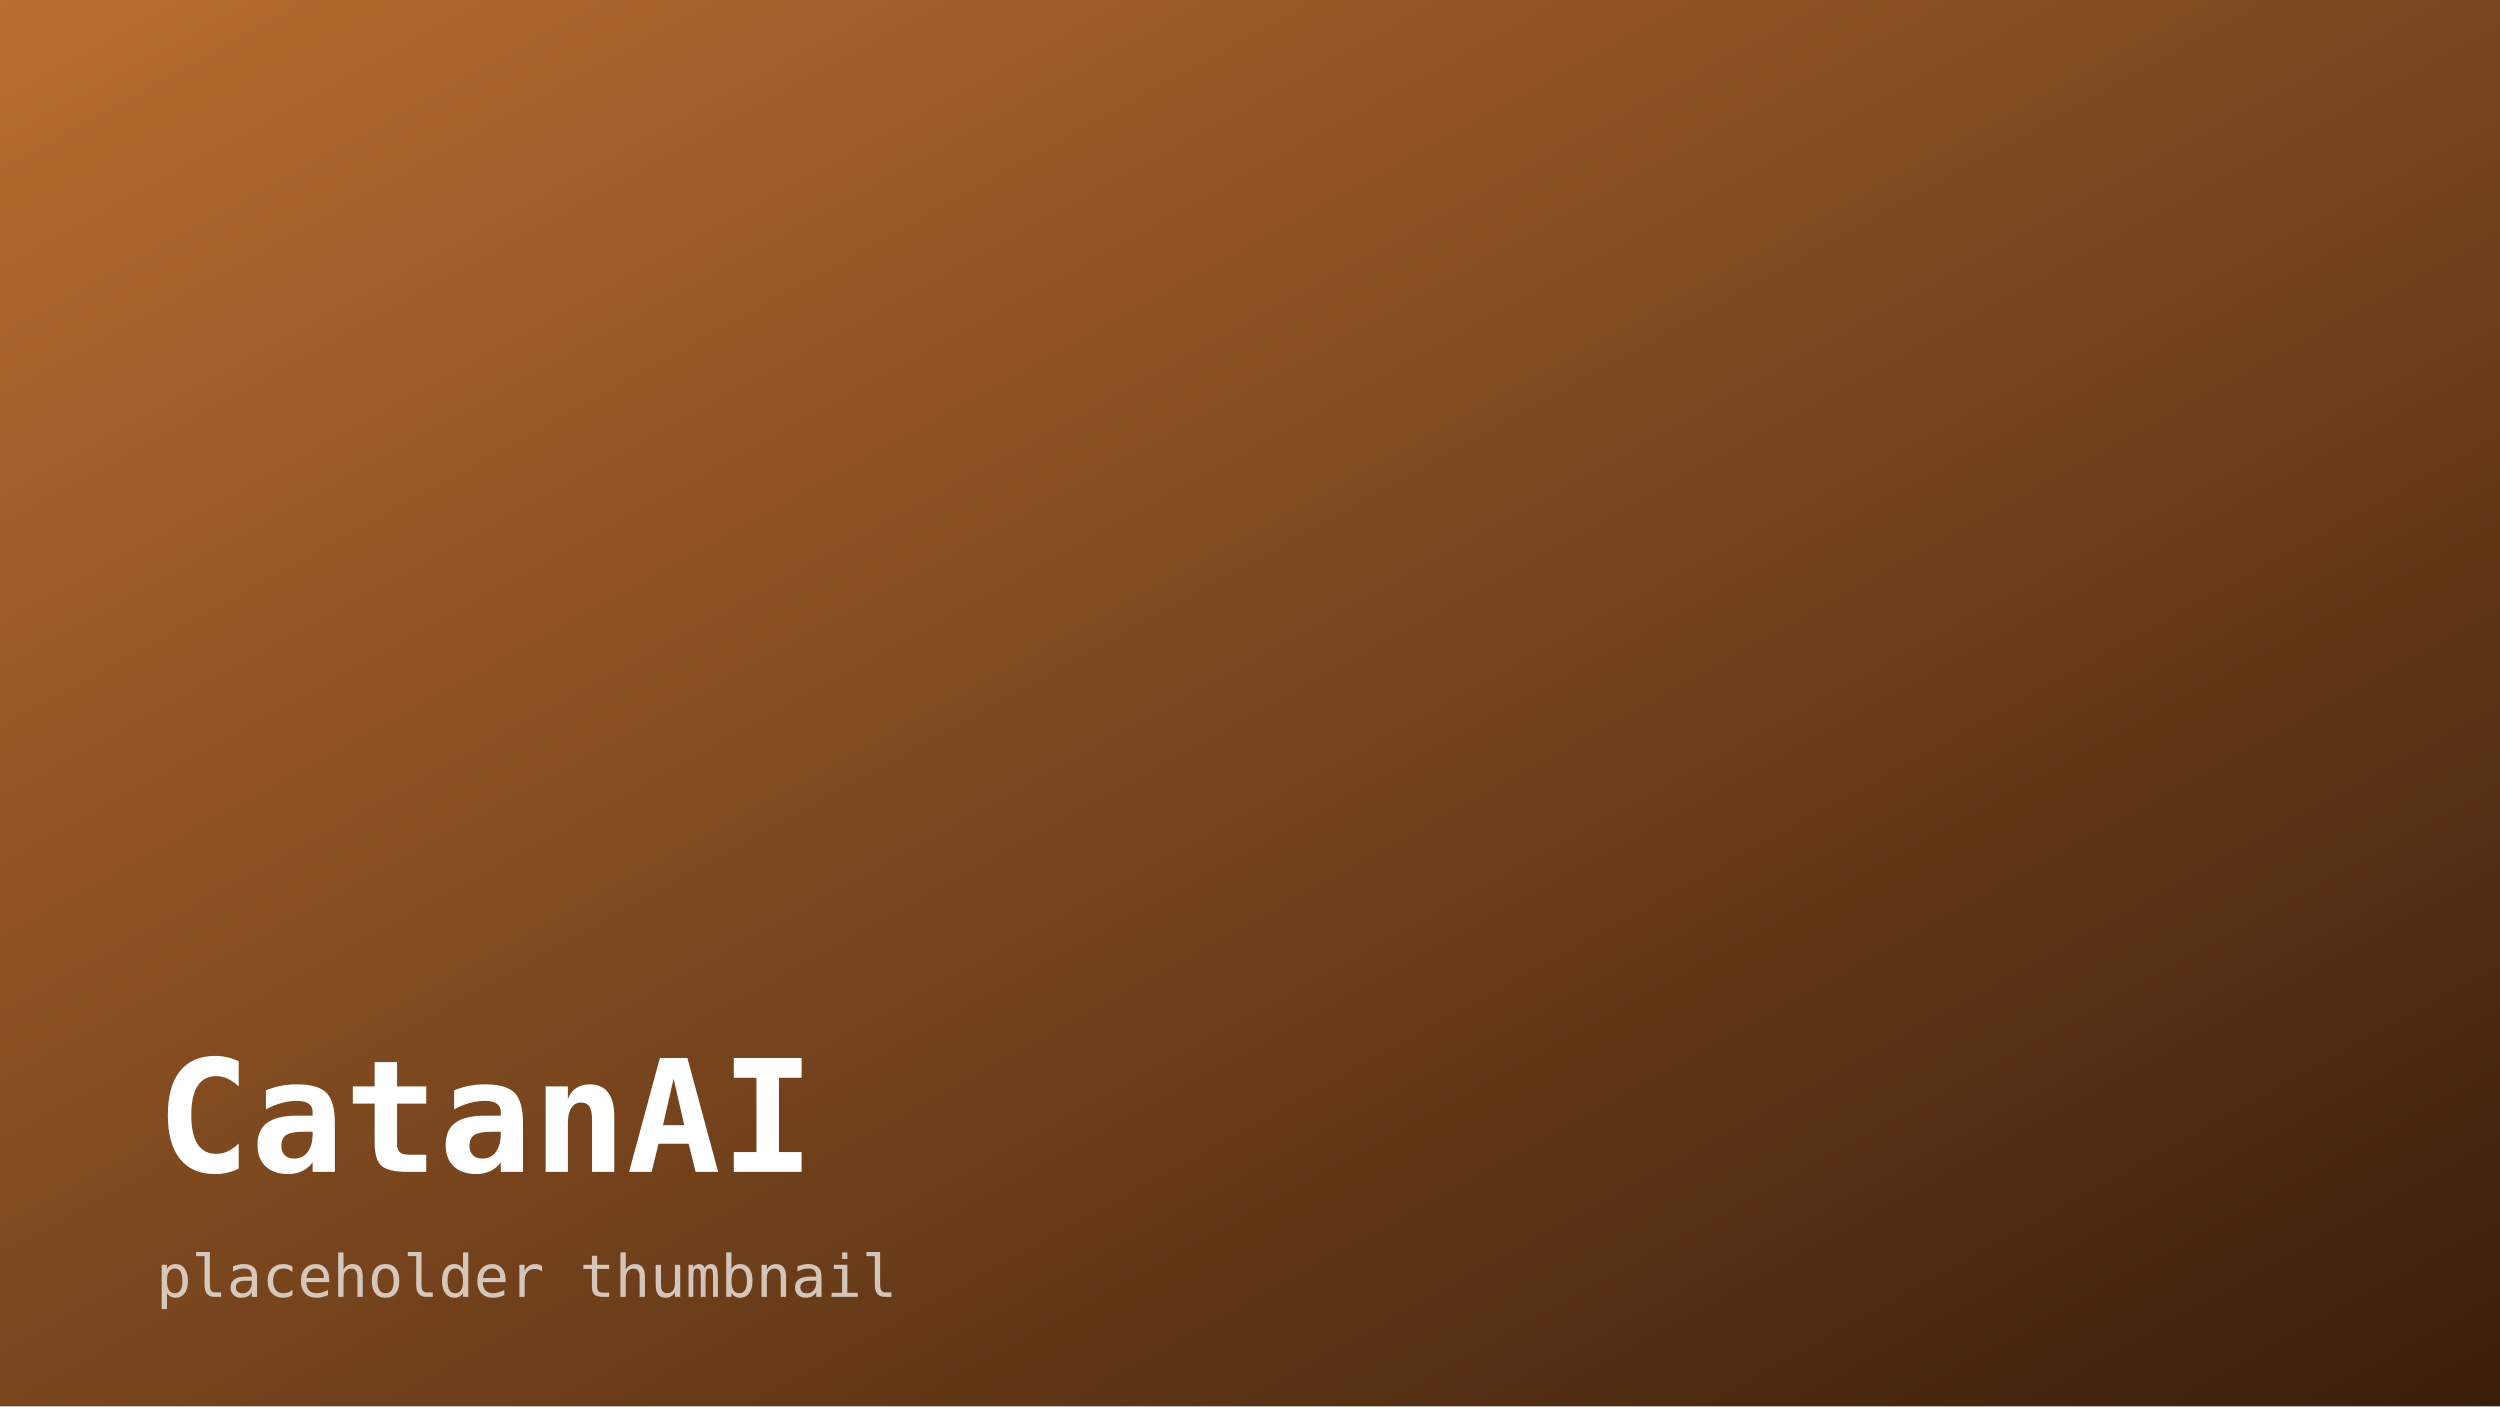
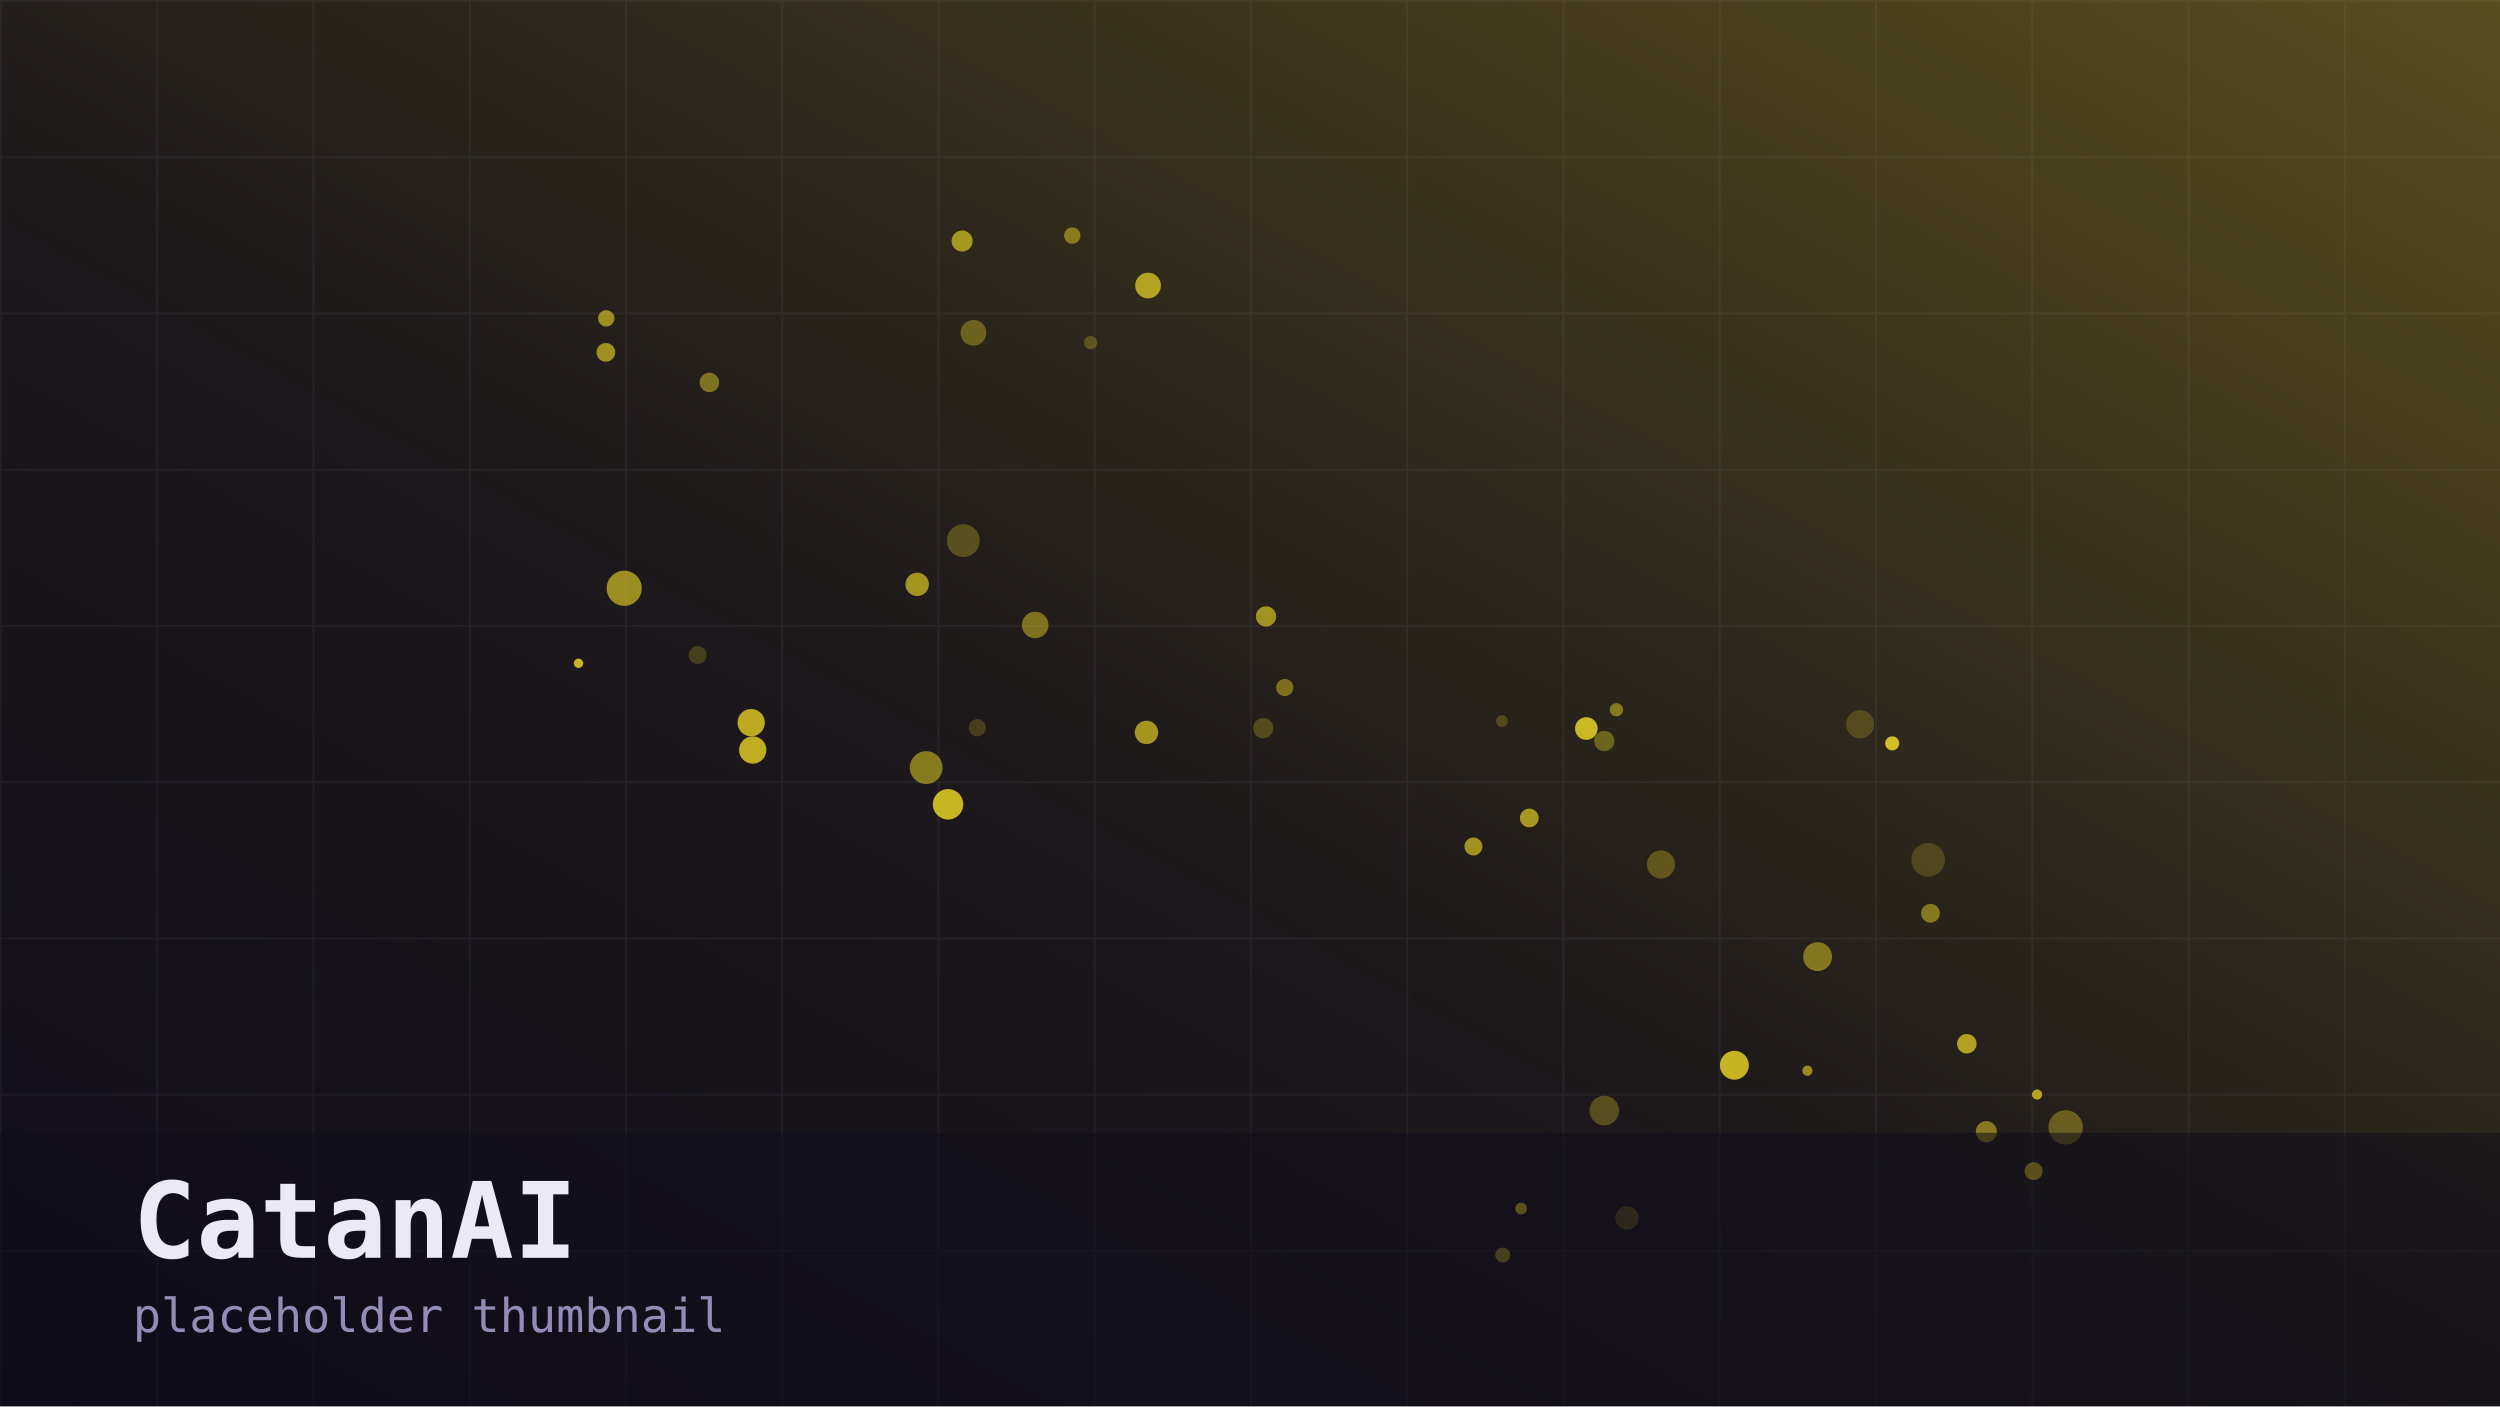
<svg xmlns="http://www.w3.org/2000/svg" viewBox="0 0 640 360" width="640" height="360" role="img" aria-label="CatanAI">
  <defs>
-     <linearGradient id="g" x1="0" y1="0" x2="1" y2="1">
-       <stop offset="0" stop-color="#fb923c" />
-       <stop offset="1" stop-color="#4a2408" />
+     <linearGradient id="w" x1="1" y1="0" x2="0" y2="1">
+       <stop offset="0" stop-color="#FDE725" stop-opacity="0.30" />
+       <stop offset="0.55" stop-color="#FDE725" stop-opacity="0.06" />
+       <stop offset="1" stop-color="#FDE725" stop-opacity="0" />
    </linearGradient>
+     <pattern id="g" width="40" height="40" patternUnits="userSpaceOnUse">
+       <path d="M40 0H0V40" fill="none" stroke="#A796E0" stroke-opacity="0.07" stroke-width="1" />
+     </pattern>
  </defs>
+   <rect width="640" height="360" fill="#0F0C1A" />
  <rect width="640" height="360" fill="url(#g)" />
-   <rect width="640" height="360" fill="#0e0e11" opacity="0.28" />
-   <text x="40" y="300" font-family="'Anonymous Pro', monospace" font-size="40" font-weight="700" fill="#ffffff">CatanAI</text>
-   <text x="40" y="332" font-family="'Anonymous Pro', monospace" font-size="15" fill="#ffffff" opacity="0.7">placeholder thumbnail</text>
+   <rect width="640" height="360" fill="url(#w)" />
+   <circle cx="323.4" cy="186.4" r="2.6" fill="#FDE725" opacity="0.22" />
+   <circle cx="462.7" cy="274.1" r="1.3" fill="#FDE725" opacity="0.54" />
+   <circle cx="246.6" cy="138.4" r="4.2" fill="#FDE725" opacity="0.25" />
+   <circle cx="410.7" cy="284.3" r="3.8" fill="#FDE725" opacity="0.26" />
+   <circle cx="148.1" cy="169.8" r="1.2" fill="#FDE725" opacity="0.76" />
+   <circle cx="413.8" cy="181.7" r="1.7" fill="#FDE725" opacity="0.43" />
+   <circle cx="293.9" cy="73.1" r="3.3" fill="#FDE725" opacity="0.64" />
+   <circle cx="416.5" cy="311.8" r="3" fill="#FDE725" opacity="0.24" />
+   <circle cx="293.5" cy="187.5" r="3" fill="#FDE725" opacity="0.6" />
+   <circle cx="484.4" cy="190.3" r="1.8" fill="#FDE725" opacity="0.79" />
+   <circle cx="234.8" cy="149.6" r="3" fill="#FDE725" opacity="0.59" />
+   <circle cx="494.2" cy="233.8" r="2.4" fill="#FDE725" opacity="0.44" />
+   <circle cx="249.2" cy="85.2" r="3.3" fill="#FDE725" opacity="0.31" />
+   <circle cx="444" cy="272.7" r="3.7" fill="#FDE725" opacity="0.75" />
+   <circle cx="274.5" cy="60.3" r="2.1" fill="#FDE725" opacity="0.43" />
+   <circle cx="377.2" cy="216.7" r="2.3" fill="#FDE725" opacity="0.58" />
+   <circle cx="328.9" cy="176" r="2.2" fill="#FDE725" opacity="0.41" />
+   <circle cx="406.1" cy="186.5" r="2.9" fill="#FDE725" opacity="0.76" />
+   <circle cx="246.3" cy="61.7" r="2.7" fill="#FDE725" opacity="0.58" />
+   <circle cx="465.3" cy="244.9" r="3.7" fill="#FDE725" opacity="0.44" />
+   <circle cx="279.2" cy="87.7" r="1.7" fill="#FDE725" opacity="0.23" />
+   <circle cx="425.2" cy="221.3" r="3.6" fill="#FDE725" opacity="0.28" />
+   <circle cx="159.8" cy="150.6" r="4.5" fill="#FDE725" opacity="0.56" />
+   <circle cx="528.8" cy="288.6" r="4.4" fill="#FDE725" opacity="0.32" />
+   <circle cx="192.7" cy="192" r="3.5" fill="#FDE725" opacity="0.73" />
+   <circle cx="384.7" cy="321.3" r="1.9" fill="#FDE725" opacity="0.49" />
+   <circle cx="265" cy="160" r="3.4" fill="#FDE725" opacity="0.42" />
+   <circle cx="410.7" cy="189.7" r="2.6" fill="#FDE725" opacity="0.33" />
+   <circle cx="192.3" cy="185" r="3.5" fill="#FDE725" opacity="0.71" />
+   <circle cx="391.5" cy="209.4" r="2.4" fill="#FDE725" opacity="0.6" />
+   <circle cx="155.2" cy="81.5" r="2.1" fill="#FDE725" opacity="0.55" />
+   <circle cx="389.4" cy="309.4" r="1.5" fill="#FDE725" opacity="0.68" />
+   <circle cx="155.1" cy="90.2" r="2.4" fill="#FDE725" opacity="0.57" />
+   <circle cx="520.6" cy="299.8" r="2.3" fill="#FDE725" opacity="0.65" />
+   <circle cx="324.1" cy="157.8" r="2.6" fill="#FDE725" opacity="0.57" />
+   <circle cx="493.6" cy="220.1" r="4.3" fill="#FDE725" opacity="0.18" />
+   <circle cx="178.6" cy="167.7" r="2.3" fill="#FDE725" opacity="0.19" />
+   <circle cx="384.5" cy="184.6" r="1.5" fill="#FDE725" opacity="0.21" />
+   <circle cx="242.7" cy="205.9" r="3.9" fill="#FDE725" opacity="0.76" />
+   <circle cx="503.5" cy="267.2" r="2.5" fill="#FDE725" opacity="0.65" />
+   <circle cx="250.2" cy="186.3" r="2.2" fill="#FDE725" opacity="0.19" />
+   <circle cx="508.5" cy="289.7" r="2.7" fill="#FDE725" opacity="0.45" />
+   <circle cx="237.1" cy="196.5" r="4.2" fill="#FDE725" opacity="0.47" />
+   <circle cx="521.5" cy="280.2" r="1.3" fill="#FDE725" opacity="0.66" />
+   <circle cx="181.6" cy="97.9" r="2.5" fill="#FDE725" opacity="0.42" />
+   <circle cx="476.2" cy="185.4" r="3.6" fill="#FDE725" opacity="0.19" />
+   <rect x="0" y="290" width="640" height="70" fill="#0F0C1A" opacity="0.55" />
+   <text x="34" y="322" font-family="'Anonymous Pro',monospace" font-size="27" font-weight="700" fill="#ECE9F7">CatanAI</text>
+   <text x="34" y="341" font-family="'Anonymous Pro',monospace" font-size="12" fill="#948CB6">placeholder thumbnail</text>
</svg>
